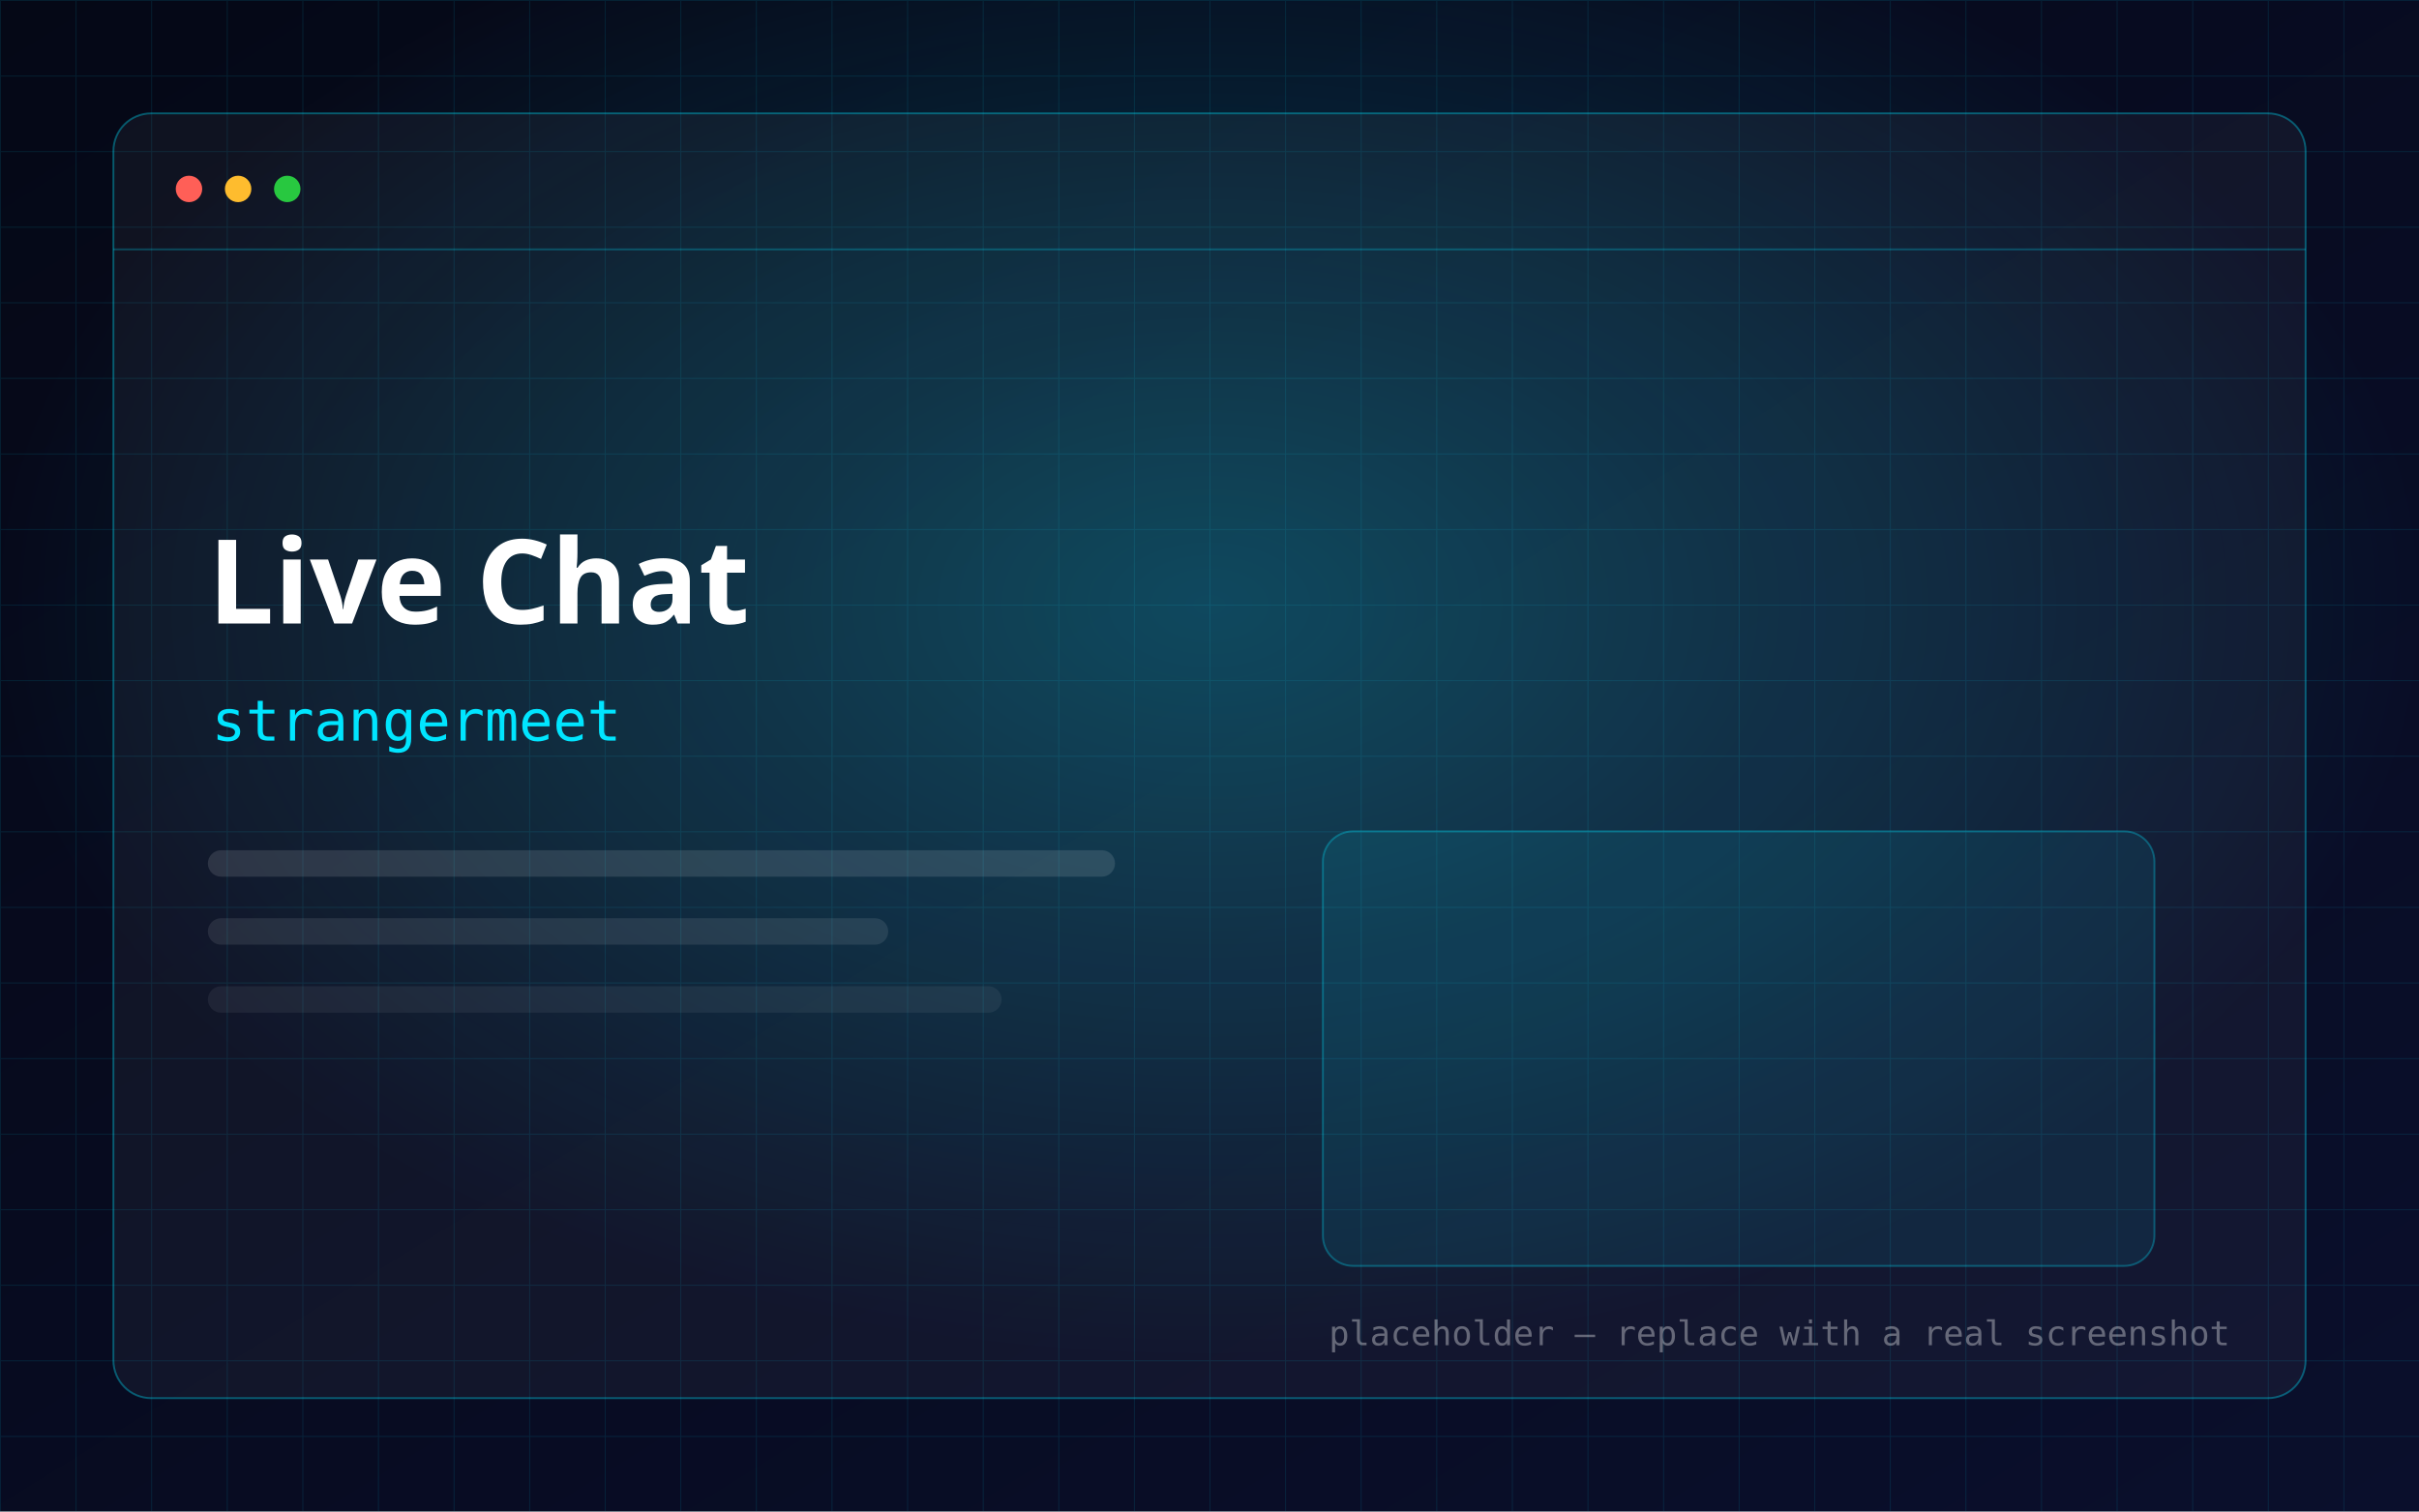
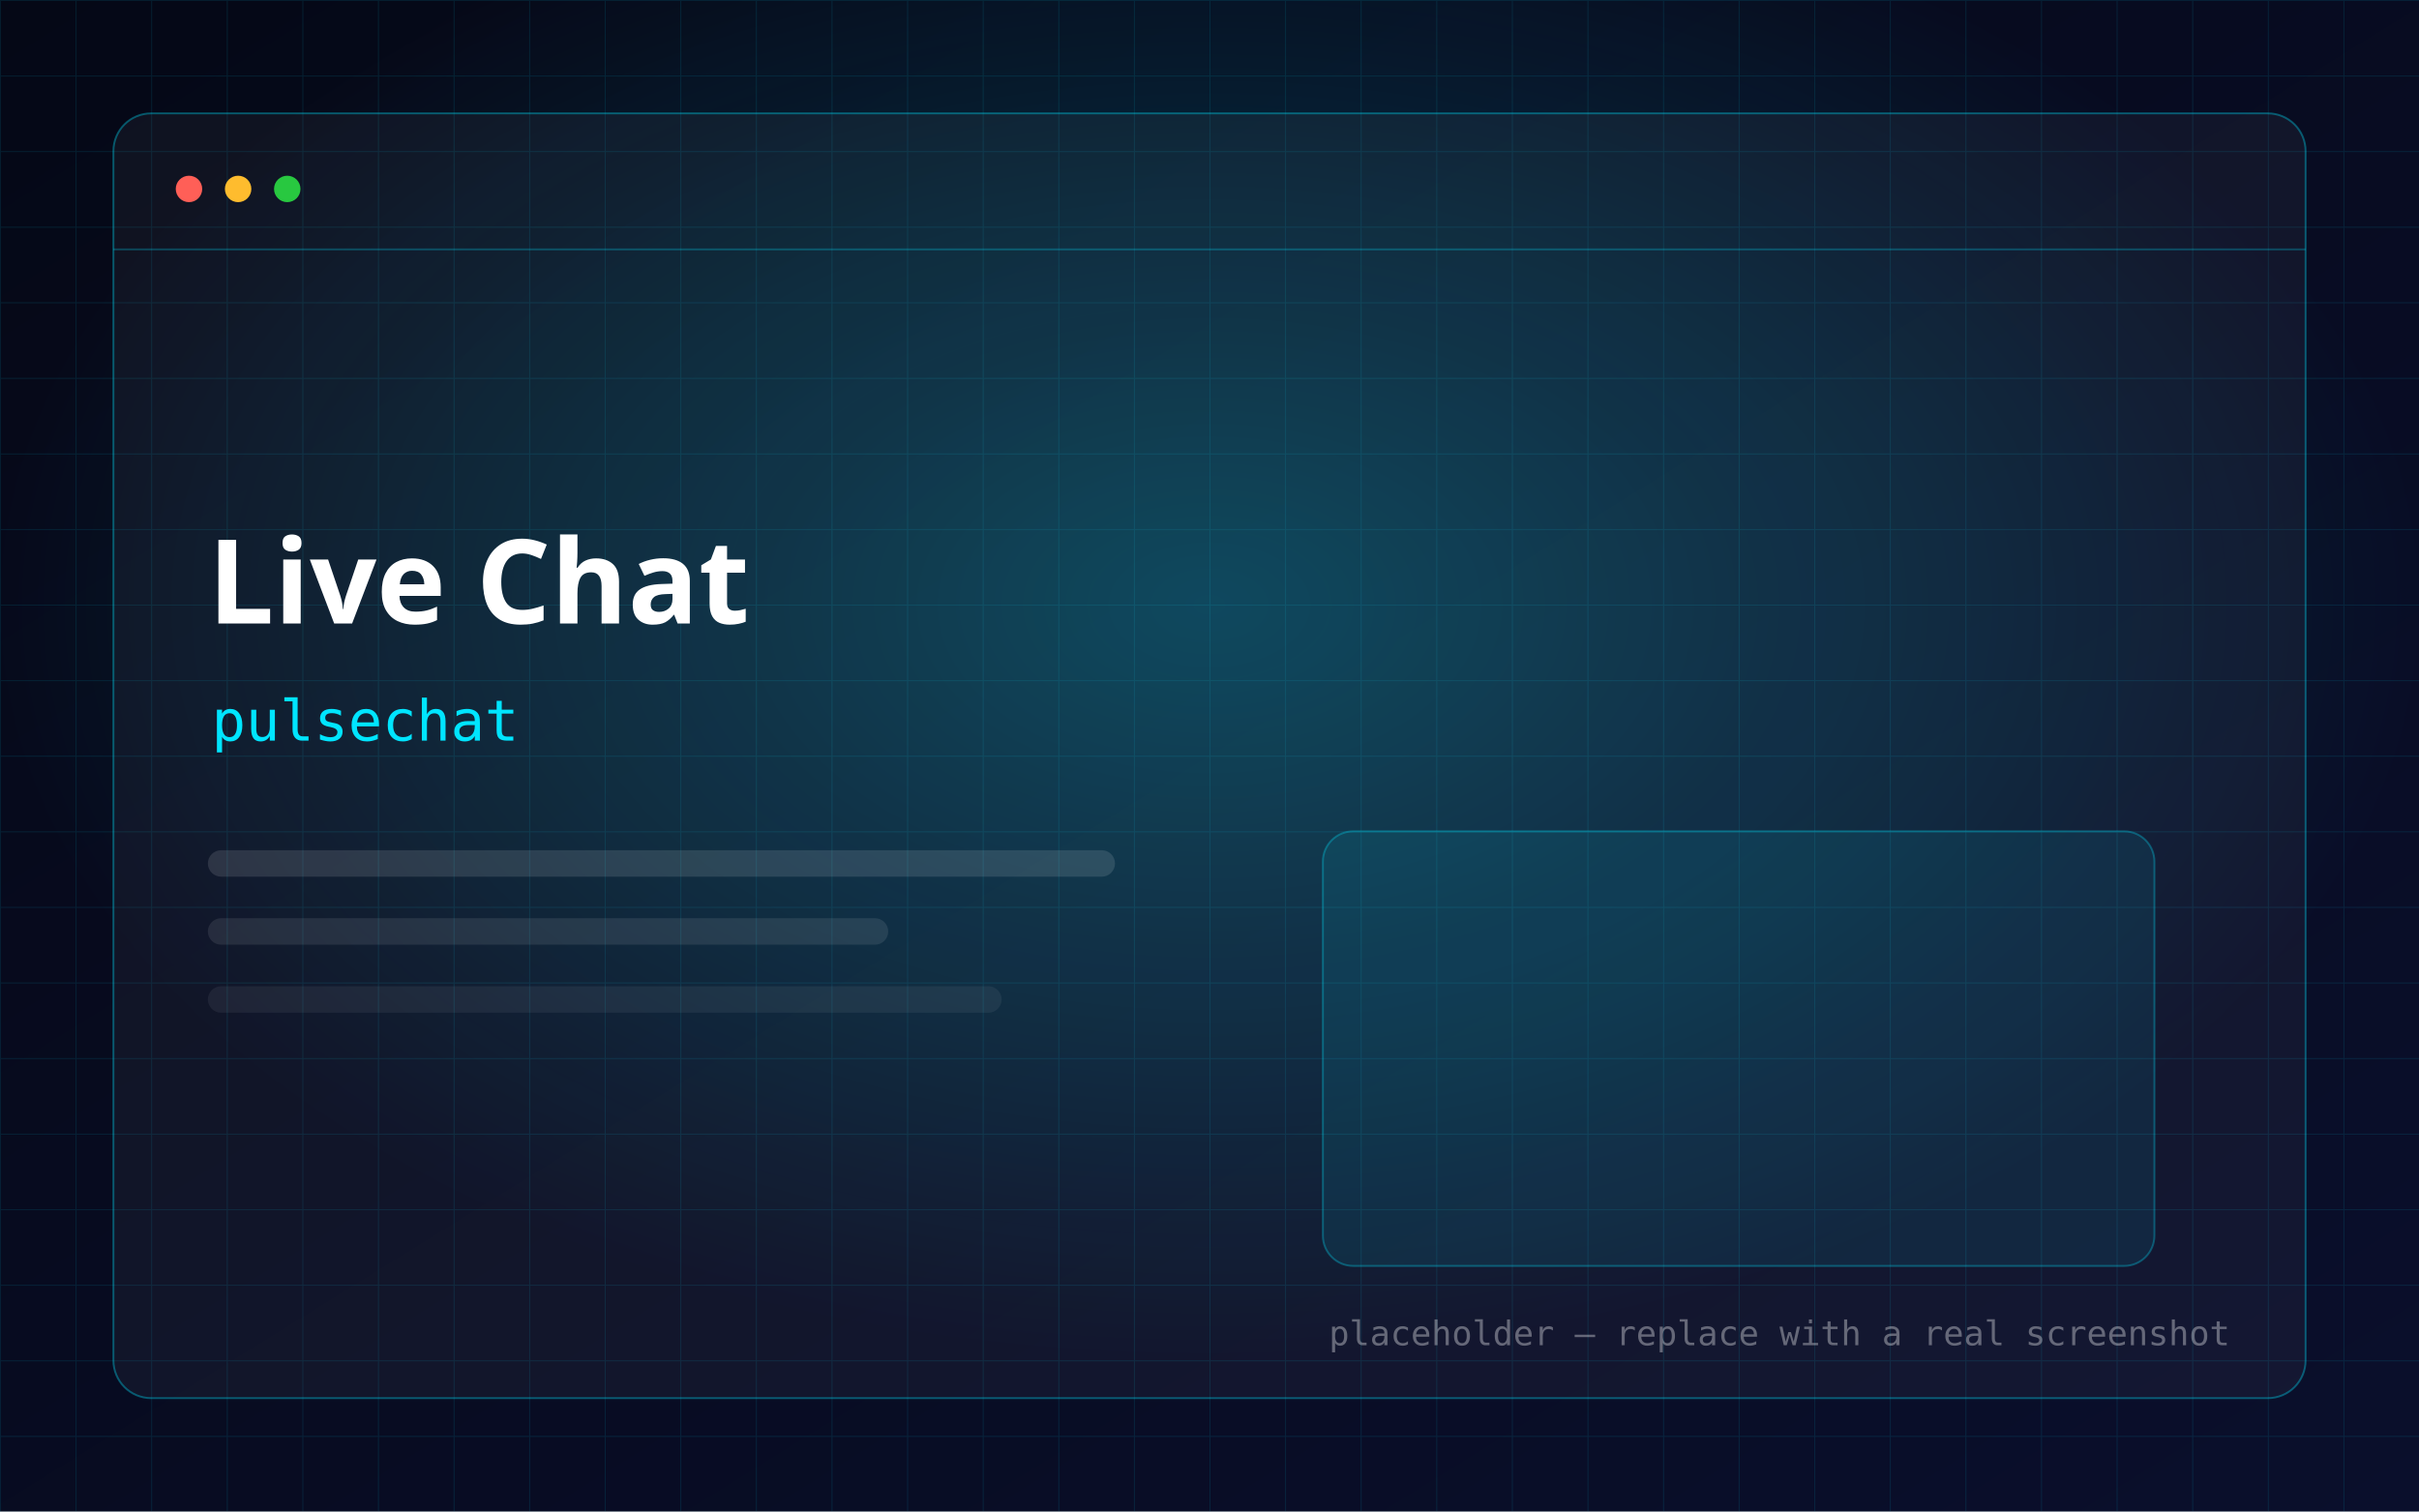
<svg xmlns="http://www.w3.org/2000/svg" width="1280" height="800" viewBox="0 0 1280 800">
  <defs>
    <linearGradient id="bg" x1="0" y1="0" x2="1" y2="1">
      <stop offset="0%" stop-color="#050816" />
      <stop offset="100%" stop-color="#0A0F2C" />
    </linearGradient>
    <radialGradient id="glow" cx="50%" cy="40%">
      <stop offset="0%" stop-color="#00E5FF" stop-opacity="0.25" />
      <stop offset="100%" stop-color="#00E5FF" stop-opacity="0" />
    </radialGradient>
    <pattern id="grid" width="40" height="40" patternUnits="userSpaceOnUse">
      <path d="M40 0 H0 V40" fill="none" stroke="#00E5FF" stroke-opacity="0.10" stroke-width="1" />
    </pattern>
  </defs>
  <rect width="1280" height="800" fill="url(#bg)" />
  <rect width="1280" height="800" fill="url(#grid)" />
  <rect width="1280" height="800" fill="url(#glow)" />
  <rect x="60" y="60" width="1160" height="680" rx="20" fill="#ffffff" fill-opacity="0.04" stroke="#00E5FF" stroke-opacity="0.35" />
  <circle cx="100" cy="100" r="7" fill="#ff5f57" />
  <circle cx="126" cy="100" r="7" fill="#febc2e" />
  <circle cx="152" cy="100" r="7" fill="#28c840" />
  <line x1="60" y1="132" x2="1220" y2="132" stroke="#00E5FF" stroke-opacity="0.25" />
  <text x="110" y="330" font-family="Space Grotesk, sans-serif" font-size="62" font-weight="700" fill="#ffffff">Live Chat</text>
-   <text x="112" y="392" font-family="JetBrains Mono, monospace" font-size="30" fill="#00E5FF">strangermeet</text>
+   <text x="112" y="392" font-family="JetBrains Mono, monospace" font-size="30" fill="#00E5FF">pulsechat</text>
  <rect x="110" y="450" width="480" height="14" rx="7" fill="#ffffff" fill-opacity="0.12" />
  <rect x="110" y="486" width="360" height="14" rx="7" fill="#ffffff" fill-opacity="0.09" />
  <rect x="110" y="522" width="420" height="14" rx="7" fill="#ffffff" fill-opacity="0.06" />
  <rect x="700" y="440" width="440" height="230" rx="16" fill="#00E5FF" fill-opacity="0.08" stroke="#00E5FF" stroke-opacity="0.3" />
  <text x="1180" y="712" text-anchor="end" font-family="JetBrains Mono, monospace" font-size="18" fill="#ffffff" fill-opacity="0.35">placeholder — replace with a real screenshot</text>
</svg>
